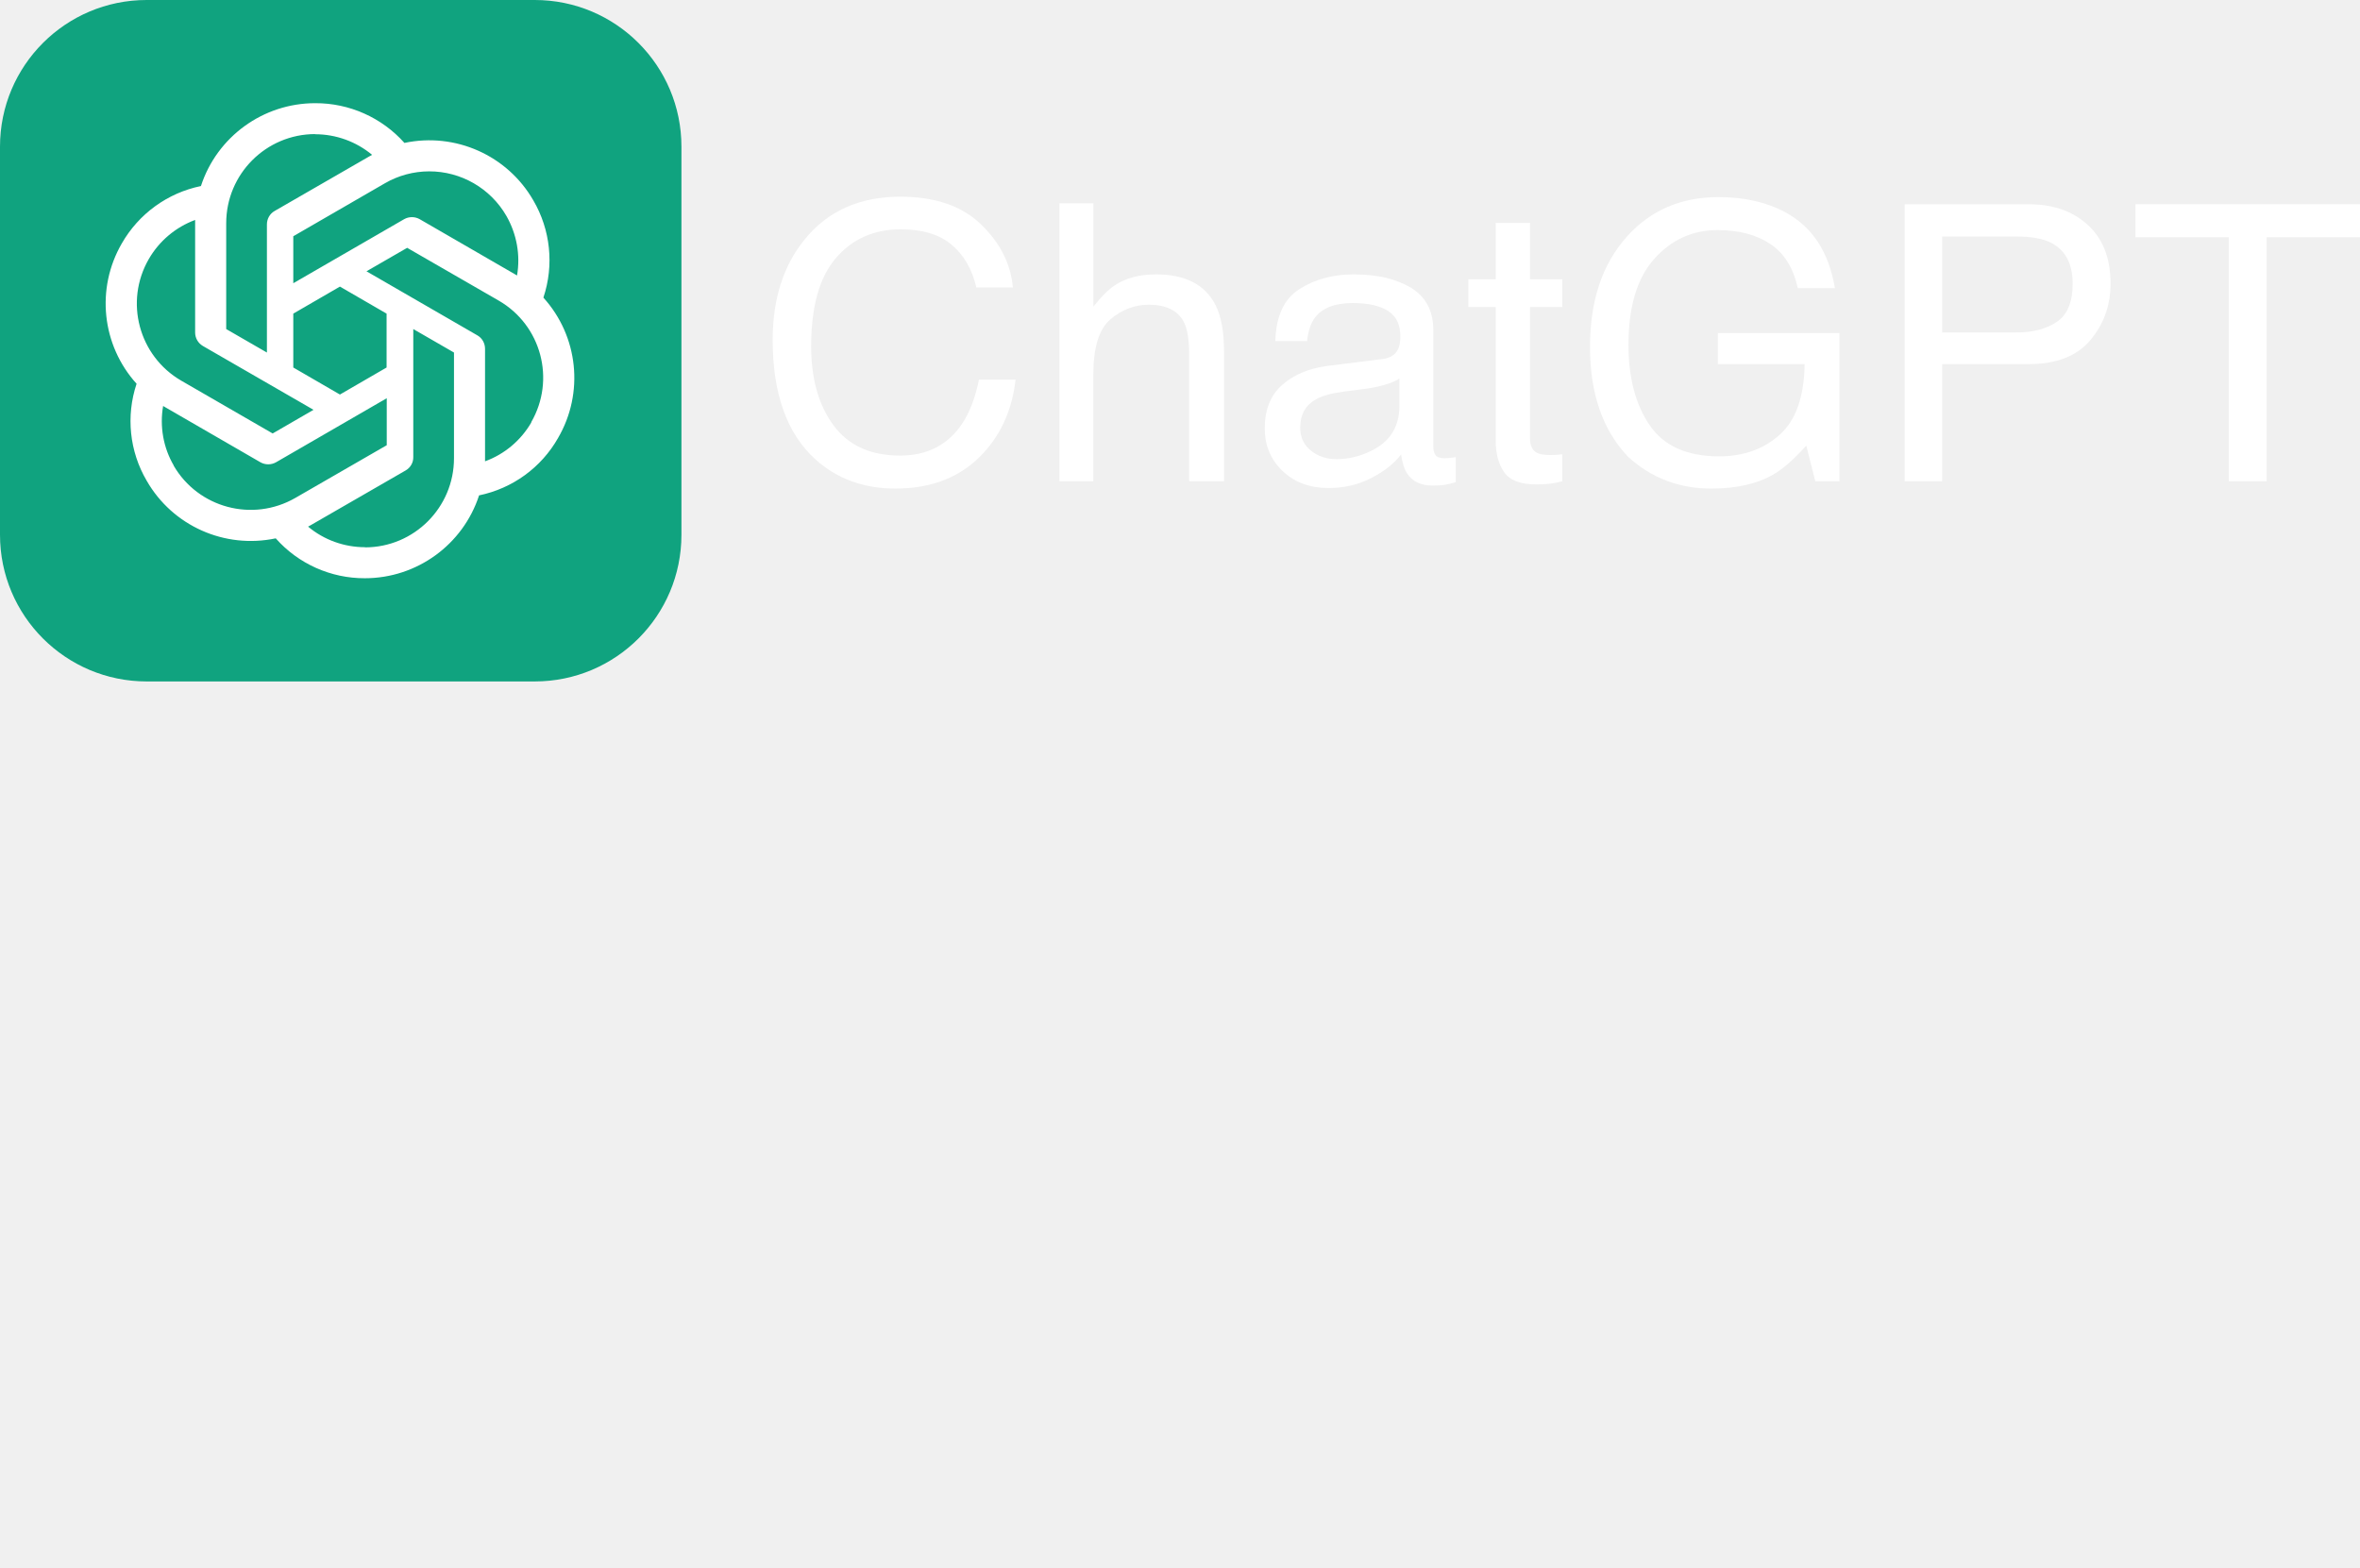
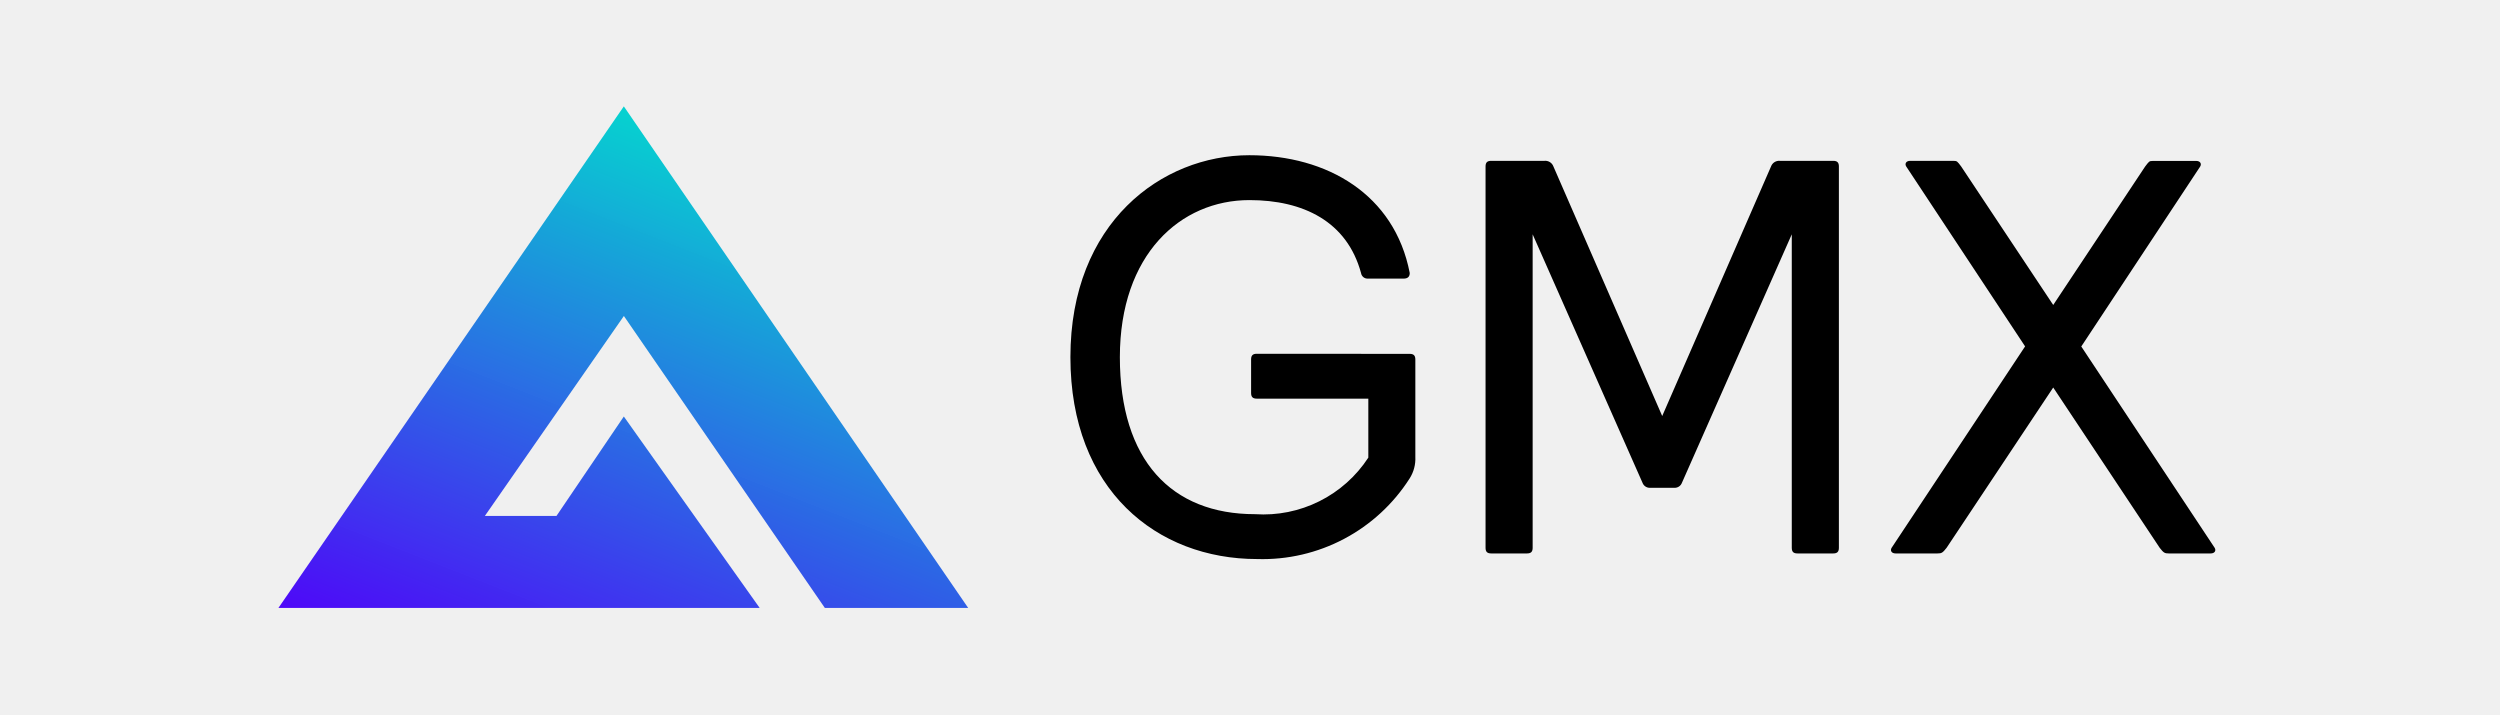
- <svg xmlns="http://www.w3.org/2000/svg" id="Layer_1" viewBox="0 0 1045.91 694.88">
-   <rect width="302" height="302" rx="65" ry="65" style="fill:#10a37f;" />
-   <path d="m139.67,45.73c-23.03,0-43.49,14.83-50.62,36.72-14.81,3.05-27.58,12.32-35.08,25.45-11.55,19.96-8.91,45.06,6.56,62.17-4.78,14.33-3.14,30.01,4.49,42.99,11.48,20.03,34.58,30.3,57.18,25.52,10.01,11.3,24.4,17.74,39.5,17.68,23.03,0,43.49-14.83,50.62-36.72,14.83-3.07,27.59-12.34,35.01-25.45,11.62-19.96,8.98-45.06-6.49-62.17v-.07c4.77-14.33,3.14-30.03-4.49-43.06-11.48-19.96-34.58-30.23-57.11-25.45-10.06-11.27-24.47-17.68-39.57-17.61Zm0,13.69l-.07.07c9.27,0,18.18,3.21,25.31,9.13-.29.14-.86.5-1.28.71l-41.92,24.17c-2.14,1.21-3.42,3.49-3.42,5.99v56.75l-18.04-10.41v-46.91c0-21.79,17.64-39.47,39.42-39.5h0Zm50.5,16.52c14.14-.03,27.21,7.51,34.27,19.77,4.56,7.99,6.27,17.33,4.7,26.38-.29-.21-.85-.5-1.21-.71l-41.92-24.24c-2.15-1.21-4.77-1.21-6.91,0l-49.12,28.38v-20.82l40.57-23.46c5.96-3.46,12.73-5.28,19.63-5.3h0Zm-103.69,21.55v49.84c0,2.5,1.28,4.71,3.42,5.99l49.05,28.3-18.11,10.48-40.5-23.39c-18.84-10.92-25.29-35.04-14.4-53.9,4.61-7.99,11.88-14.12,20.53-17.33h0Zm93.97,12.34l40.57,23.39c18.89,10.91,25.31,35.01,14.4,53.9l.07.07c-4.63,7.99-11.91,14.12-20.53,17.25v-49.84c0-2.5-1.28-4.78-3.42-5.99l-49.12-28.38,18.04-10.41Zm-29.8,17.18l20.68,11.98v23.88l-20.68,11.98-20.67-11.98v-23.88l20.67-11.98Zm32.51,18.82l18.04,10.41v46.84c0,21.82-17.68,39.5-39.42,39.5v-.07c-9.2,0-18.18-3.21-25.24-9.12.29-.14.93-.5,1.28-.71l41.92-24.17c2.14-1.21,3.49-3.49,3.42-5.99v-56.68Zm-11.76,30.66v20.82l-40.57,23.39c-18.89,10.84-42.99,4.42-53.9-14.4h.07c-4.63-7.91-6.28-17.33-4.71-26.38.29.21.86.5,1.21.71l41.92,24.24c2.15,1.21,4.77,1.21,6.91,0l49.06-28.38Z" style="fill:#fff;" />
-   <g>
-     <path d="m434.77,99.46c8.48,8.19,13.19,17.49,14.12,27.91h-16.21c-1.81-7.91-5.4-14.18-10.79-18.8-5.39-4.62-12.95-6.94-22.69-6.94-11.87,0-21.46,4.25-28.76,12.75-7.3,8.5-10.95,21.53-10.95,39.1,0,14.38,3.3,26.05,9.89,35,6.59,8.95,16.43,13.42,29.51,13.42,12.04,0,21.21-4.71,27.5-14.12,3.34-4.96,5.83-11.47,7.47-19.55h16.21c-1.43,12.92-6.17,23.76-14.21,32.5-9.64,10.53-22.63,15.79-38.99,15.79-14.1,0-25.94-4.32-35.52-12.96-12.61-11.43-18.91-29.07-18.91-52.93,0-18.12,4.73-32.97,14.21-44.56,10.24-12.6,24.36-18.9,42.37-18.9,15.36,0,27.28,4.09,35.76,12.28Z" style="fill:#fff;" />
-     <path d="m469.53,90.1h15.04v45.79c3.56-4.51,6.77-7.69,9.61-9.53,4.85-3.17,10.89-4.76,18.13-4.76,12.98,0,21.78,4.54,26.4,13.62,2.51,4.96,3.76,11.84,3.76,20.64v57.4h-15.46v-56.4c0-6.57-.84-11.39-2.51-14.46-2.73-4.9-7.86-7.35-15.38-7.35-6.24,0-11.89,2.15-16.96,6.43-5.07,4.29-7.6,12.4-7.6,24.32v47.46h-15.04v-123.16Z" style="fill:#fff;" />
-     <path d="m612.67,159.11c3.45-.44,5.77-1.89,6.93-4.34.67-1.34,1-3.27,1-5.79,0-5.14-1.82-8.88-5.46-11.2-3.64-2.32-8.85-3.48-15.63-3.48-7.84,0-13.4,2.13-16.68,6.38-1.83,2.35-3.03,5.85-3.58,10.5h-14.04c.28-11.06,3.85-18.76,10.72-23.09,6.87-4.33,14.84-6.49,23.91-6.49,10.52,0,19.06,2.01,25.62,6.02,6.51,4.01,9.76,10.25,9.76,18.72v51.56c0,1.56.32,2.81.96,3.76.64.95,1.99,1.42,4.05,1.42.67,0,1.42-.04,2.26-.12.84-.08,1.73-.21,2.67-.38v11.11c-2.34.67-4.12,1.09-5.35,1.25-1.23.17-2.9.25-5.01.25-5.18,0-8.94-1.84-11.28-5.51-1.23-1.95-2.09-4.71-2.59-8.27-3.06,4.01-7.46,7.49-13.2,10.44-5.74,2.95-12.06,4.43-18.97,4.43-8.3,0-15.08-2.52-20.35-7.55-5.26-5.03-7.9-11.33-7.9-18.9,0-8.29,2.59-14.71,7.77-19.28,5.18-4.56,11.98-7.37,20.39-8.43l23.98-3Zm-31.67,40.63c3.17,2.5,6.94,3.75,11.28,3.75,5.29,0,10.42-1.22,15.38-3.67,8.36-4.06,12.53-10.71,12.53-19.94v-12.1c-1.84,1.17-4.2,2.15-7.09,2.93-2.89.78-5.73,1.34-8.51,1.67l-9.09,1.17c-5.45.72-9.54,1.86-12.29,3.42-4.65,2.61-6.98,6.78-6.98,12.5,0,4.33,1.59,7.75,4.76,10.25Z" style="fill:#fff;" />
-     <path d="m662.88,98.79h15.21v24.98h14.29v12.28h-14.29v58.41c0,3.12,1.06,5.21,3.17,6.27,1.17.61,3.12.92,5.85.92.72,0,1.5-.02,2.34-.05.83-.04,1.81-.13,2.92-.28v11.95c-1.73.5-3.52.86-5.39,1.09s-3.88.33-6.06.33c-7.02,0-11.78-1.8-14.29-5.39s-3.76-8.26-3.76-14v-59.24h-12.12v-12.28h12.12v-24.98Z" style="fill:#fff;" />
-     <path d="m791.13,94.03c12.02,6.41,19.38,17.63,22.07,33.67h-16.46c-1.96-8.97-6.03-15.5-12.19-19.59-6.16-4.09-13.94-6.14-23.32-6.14-11.13,0-20.5,4.26-28.11,12.78-7.61,8.52-11.41,21.22-11.41,38.1,0,14.59,3.14,26.47,9.42,35.64,6.28,9.16,16.51,13.75,30.71,13.75,10.86,0,19.86-3.22,26.98-9.65,7.12-6.43,10.77-16.84,10.94-31.21h-38.44v-13.79h53.89v65.68h-10.7l-4.01-15.79c-5.54,6.18-10.44,10.47-14.71,12.87-7.18,4.12-16.3,6.18-27.37,6.18-14.3,0-26.61-4.71-36.91-14.12-11.23-11.81-16.85-28.02-16.85-48.63s5.49-36.9,16.47-49.05c10.43-11.59,23.94-17.38,40.52-17.38,11.36,0,21.19,2.23,29.48,6.68Z" style="fill:#fff;" />
-     <path d="m844.12,90.52h54.93c10.86,0,19.63,3.08,26.3,9.23,6.68,6.16,10.01,14.8,10.01,25.94,0,9.58-2.98,17.92-8.94,25.03-5.96,7.1-15.08,10.65-27.35,10.65h-38.33v51.89h-16.63v-122.75Zm64.5,16.88c-3.65-1.73-8.66-2.59-15.02-2.59h-32.85v42.53h32.85c7.41,0,13.43-1.59,18.04-4.76,4.62-3.18,6.93-8.77,6.93-16.8,0-9.02-3.32-15.15-9.96-18.38Z" style="fill:#fff;" />
-     <path d="m1045.91,90.52v14.62h-41.36v108.12h-16.79v-108.12h-41.36v-14.62h99.52Z" style="fill:#fff;" />
+ <svg xmlns="http://www.w3.org/2000/svg" width="182" height="52" viewBox="0 0 182 52" fill="none">
+   <g clip-path="url(#clip0_805_1238)">
+     <path d="M70.483 44.256L45.415 7.743L20.27 44.256H55.303L45.415 30.321L40.51 37.562H35.297L45.418 23.004L60.049 44.258L70.483 44.256Z" fill="url(#paint0_linear_805_1238)" />
+     <path d="M91.489 25.755C91.203 25.755 91.08 25.877 91.08 26.163V28.613C91.08 28.898 91.203 29.021 91.489 29.021H99.614V33.315C98.729 34.672 97.498 35.769 96.048 36.492C94.599 37.216 92.983 37.54 91.366 37.432C85.282 37.432 81.526 33.519 81.526 26C81.526 18.527 85.936 14.567 90.958 14.567C94.871 14.567 98.062 16.118 99.083 19.875C99.1 19.991 99.16 20.097 99.25 20.173C99.34 20.248 99.456 20.287 99.573 20.283H102.179C102.465 20.283 102.629 20.161 102.629 19.875C101.526 14.159 96.626 11.3 90.951 11.3C84.581 11.3 77.926 16.2 77.926 26C77.926 35.676 84.221 40.699 91.522 40.699C93.725 40.766 95.906 40.259 97.853 39.228C99.8 38.197 101.446 36.678 102.629 34.819C102.921 34.356 103.063 33.814 103.037 33.267V26.17C103.037 25.884 102.914 25.761 102.629 25.761L91.489 25.755ZM133.871 12.117C133.871 11.831 133.749 11.709 133.463 11.709H129.584C129.445 11.695 129.306 11.727 129.188 11.801C129.069 11.875 128.979 11.986 128.931 12.117L121.009 30.287L113.088 12.117C113.04 11.986 112.95 11.875 112.831 11.801C112.713 11.727 112.574 11.695 112.435 11.709H108.556C108.27 11.709 108.148 11.831 108.148 12.117V39.882C108.148 40.168 108.27 40.29 108.556 40.29H111.169C111.455 40.29 111.577 40.168 111.577 39.882V17.058L119.574 35.146C119.614 35.254 119.686 35.347 119.781 35.413C119.876 35.479 119.989 35.514 120.104 35.513H121.914C122.03 35.514 122.143 35.479 122.238 35.413C122.333 35.347 122.405 35.254 122.445 35.146L130.441 17.058V39.882C130.441 40.168 130.564 40.29 130.85 40.29H133.463C133.749 40.29 133.871 40.168 133.871 39.882V12.117ZM142.772 12.117C142.487 11.749 142.487 11.709 142.201 11.709H139.057C138.771 11.709 138.648 11.913 138.771 12.117L147.427 25.217L137.709 39.882C137.587 40.086 137.709 40.29 137.995 40.29H141.057C141.343 40.29 141.425 40.249 141.711 39.882L149.475 28.211L157.227 39.882C157.512 40.249 157.594 40.29 157.88 40.29H160.942C161.228 40.29 161.351 40.086 161.228 39.882L151.517 25.224L160.173 12.124C160.296 11.92 160.173 11.715 159.887 11.715H156.737C156.451 11.715 156.451 11.756 156.165 12.124L149.475 22.202L142.772 12.117Z" fill="black" />
  </g>
+   <defs>
+     <linearGradient id="paint0_linear_805_1238" x1="47.184" y1="8.693" x2="31.589" y2="48.479" gradientUnits="userSpaceOnUse">
+       <stop stop-color="#03D1CF" stop-opacity="0.988" />
+       <stop offset="1" stop-color="#4E09F8" />
+     </linearGradient>
+     <clipPath id="clip0_805_1238">
+       <rect width="141" height="36.513" fill="white" transform="translate(20.2695 7.74316)" />
+     </clipPath>
+   </defs>
</svg>
